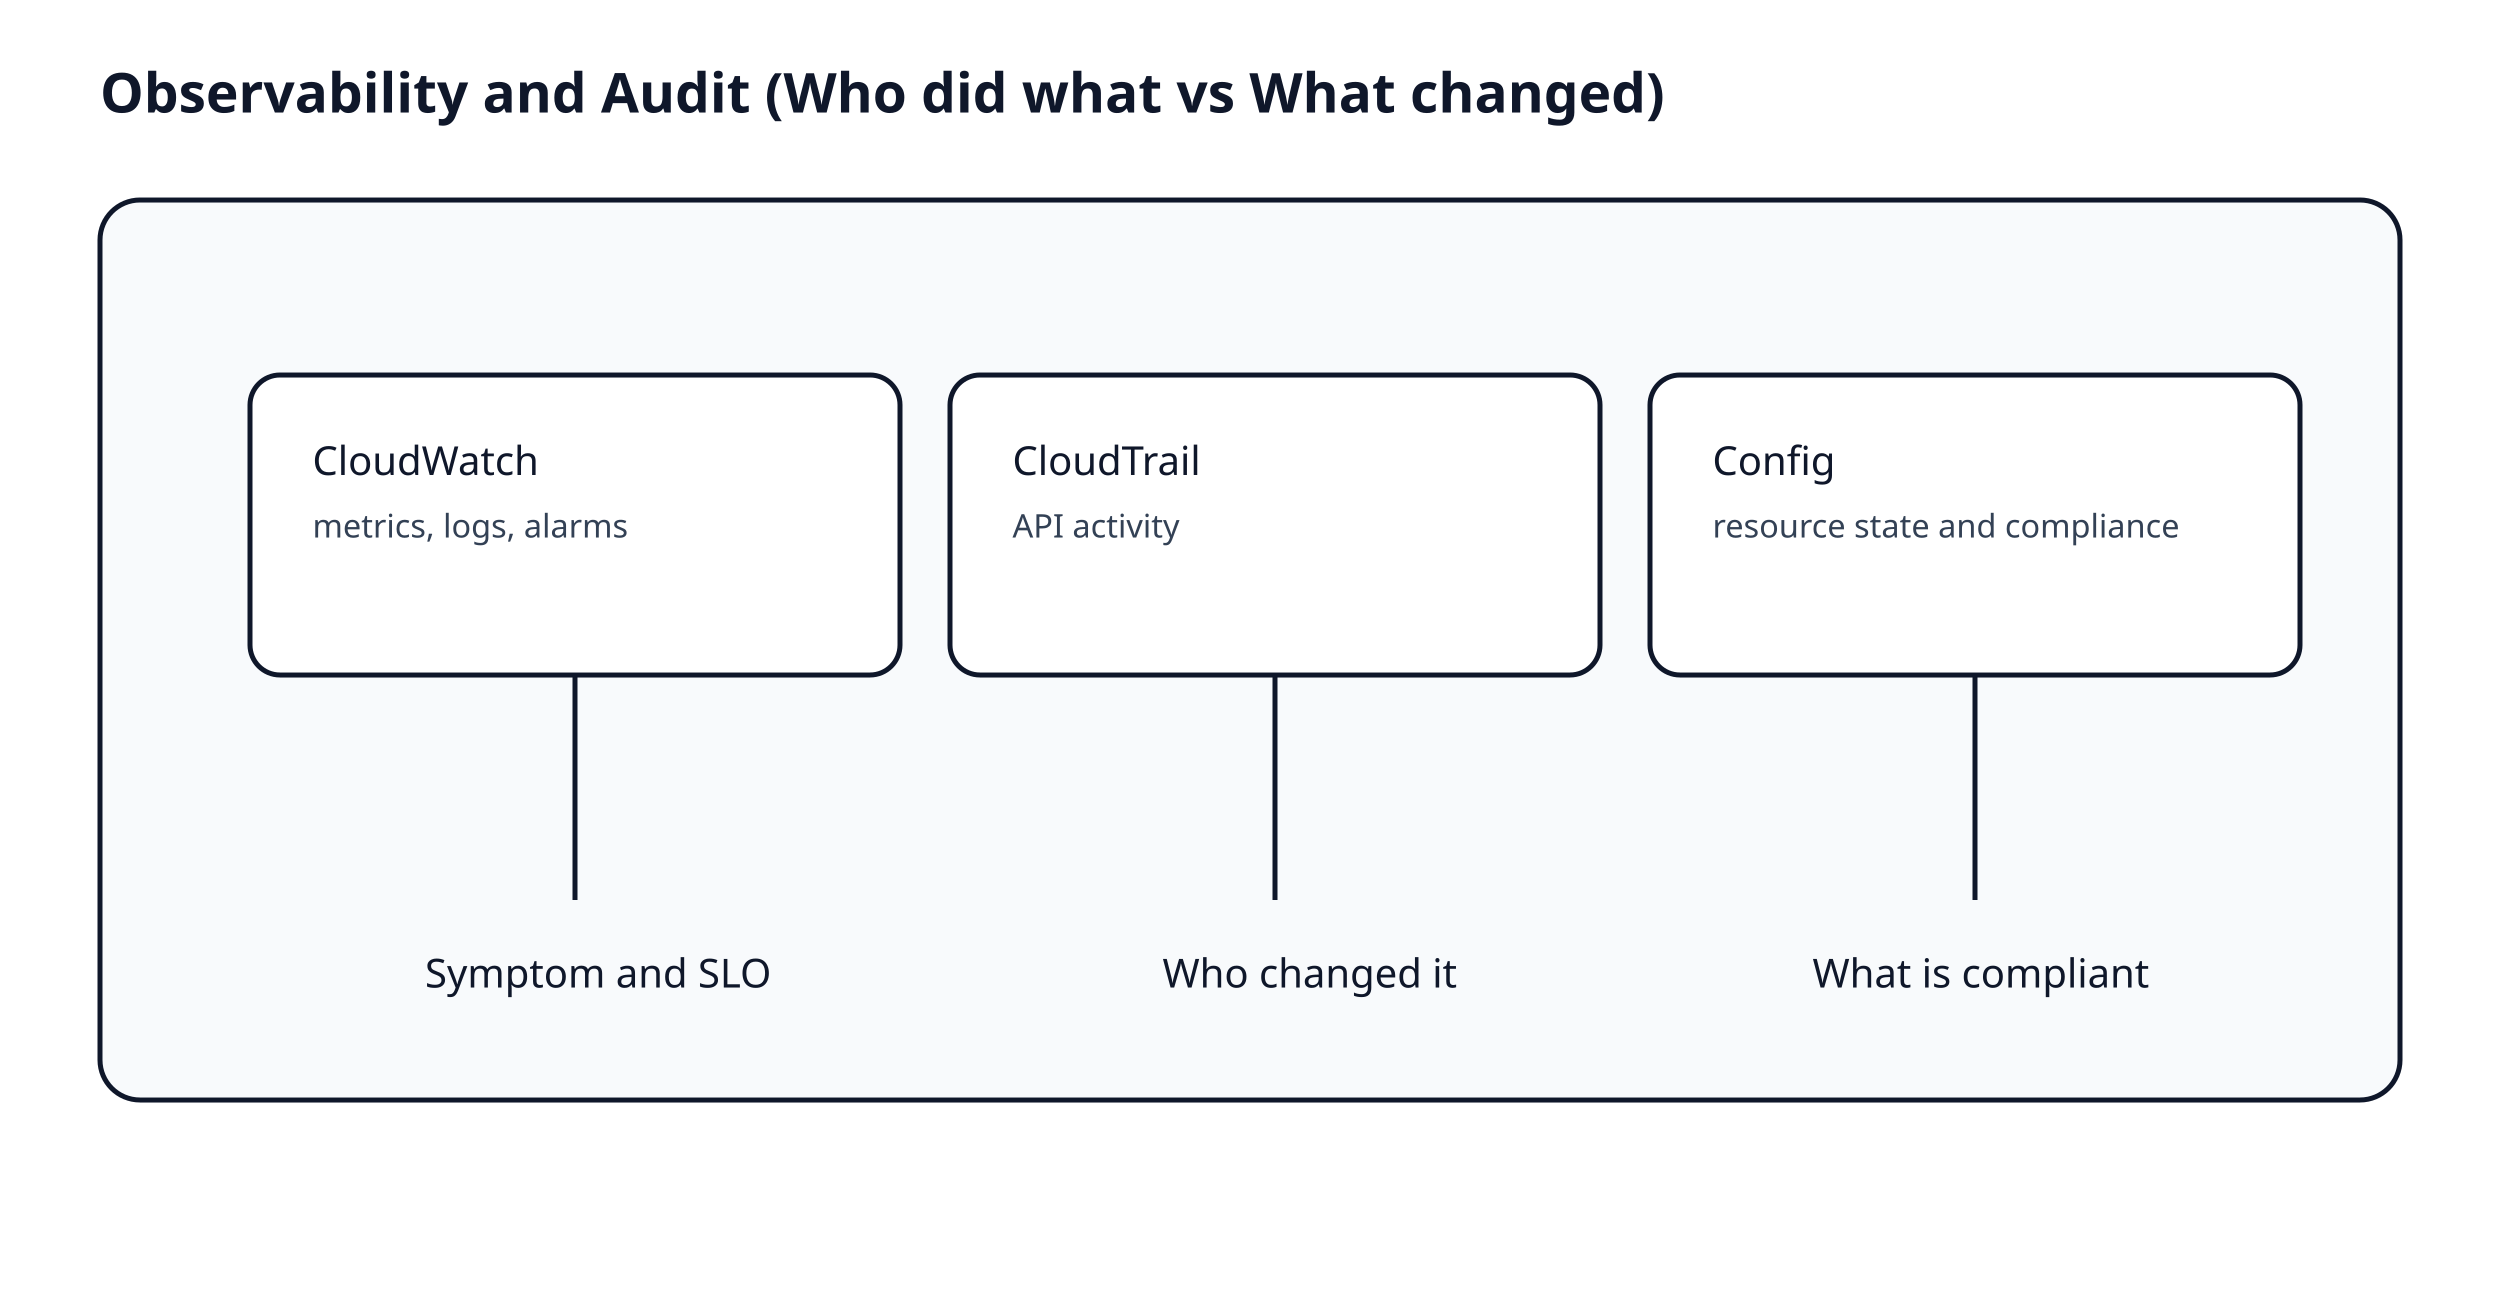
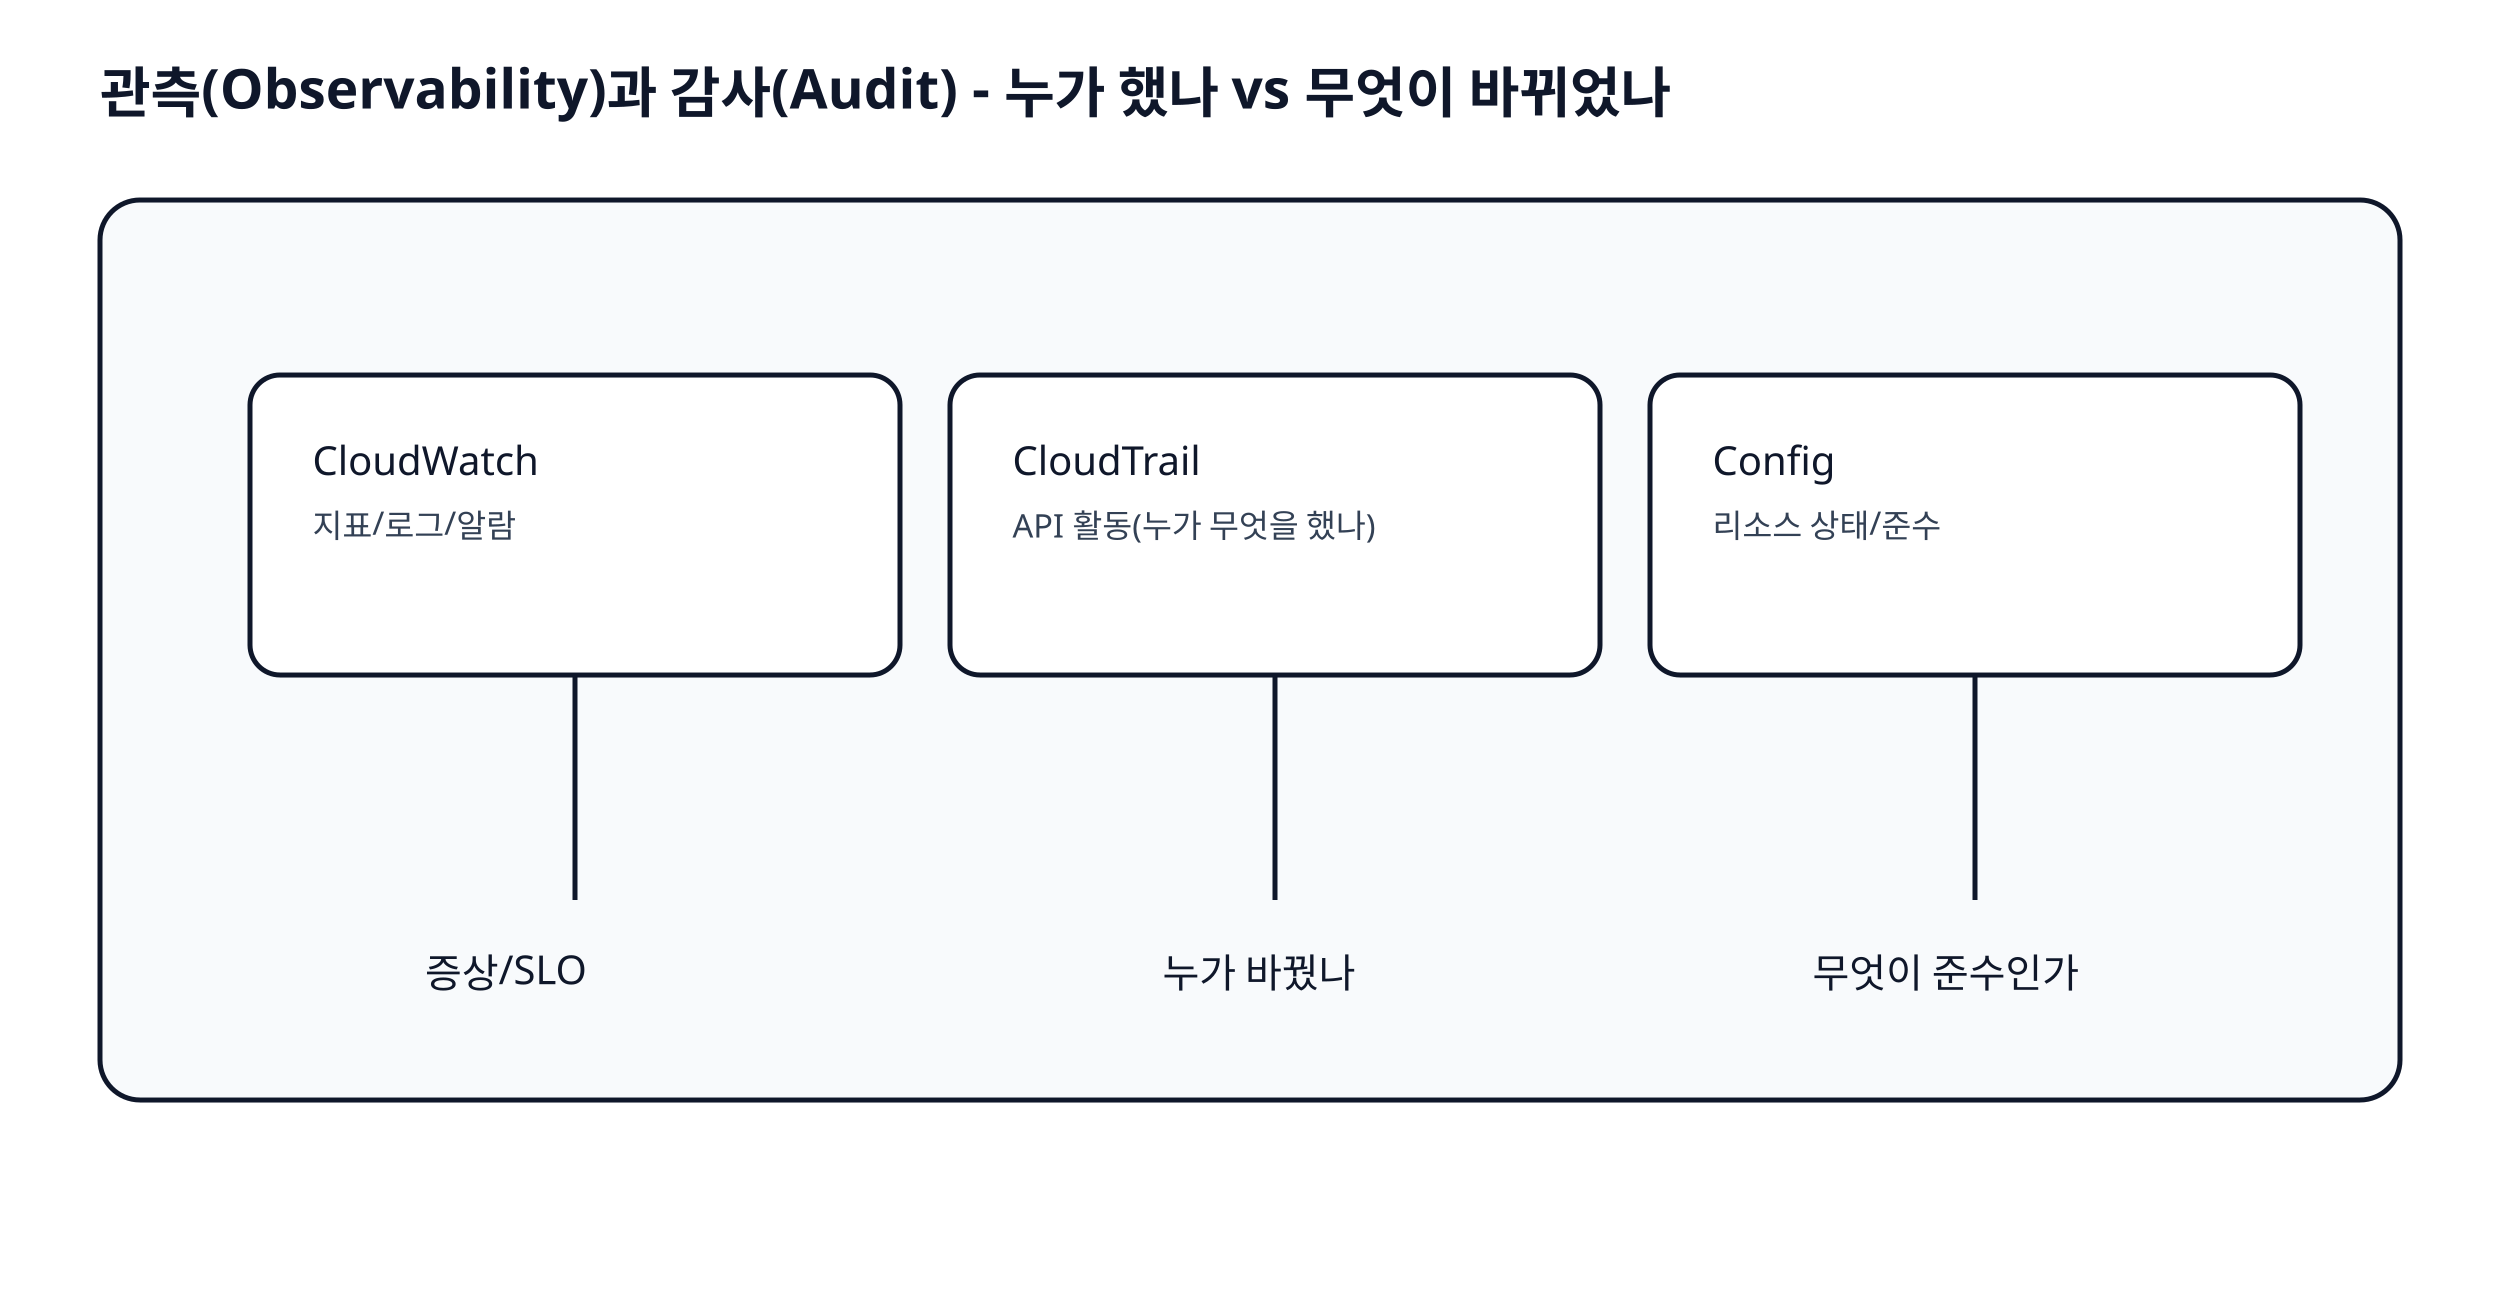
<svg xmlns="http://www.w3.org/2000/svg" width="1000" height="520" viewBox="0 0 1000 520">
  <defs>
    <style>
      .bg { fill: #ffffff; }
      .box { fill: #f8fafc; stroke: #0f172a; stroke-width: 2; }
      .box2 { fill: #ffffff; stroke: #0f172a; stroke-width: 2; }
      .h { font: 700 22px sans-serif; fill: #0f172a; }
      .t { font: 16px sans-serif; fill: #0f172a; }
      .s { font: 13px sans-serif; fill: #334155; }
      .line { stroke: #0f172a; stroke-width: 2; }
    </style>
  </defs>
  <rect class="bg" x="0" y="0" width="1000" height="520" />
-   <text class="h" x="40" y="45">Observability and Audit (Who did what vs What changed)</text>
+   <text class="h" x="40" y="45">관측(Observability)과 감사(Audit) - 누가 했나 vs 무엇이 바뀌었나</text>
  <rect class="box" x="40" y="80" width="920" height="360" rx="16" />
  <rect class="box2" x="100" y="150" width="260" height="120" rx="12" />
  <text class="t" x="125" y="190">CloudWatch</text>
-   <text class="s" x="125" y="215">metrics, logs, alarms</text>
+   <text class="s" x="125" y="215">지표/로그/알람</text>
  <rect class="box2" x="380" y="150" width="260" height="120" rx="12" />
  <text class="t" x="405" y="190">CloudTrail</text>
-   <text class="s" x="405" y="215">API activity</text>
+   <text class="s" x="405" y="215">API 활동(누가 무엇을 했나)</text>
  <rect class="box2" x="660" y="150" width="260" height="120" rx="12" />
  <text class="t" x="685" y="190">Config</text>
-   <text class="s" x="685" y="215">resource state and compliance</text>
+   <text class="s" x="685" y="215">리소스 상태/준수</text>
  <line class="line" x1="230" y1="270" x2="230" y2="360" />
  <line class="line" x1="510" y1="270" x2="510" y2="360" />
  <line class="line" x1="790" y1="270" x2="790" y2="360" />
-   <text class="t" x="170" y="395">Symptom and SLO</text>
-   <text class="t" x="465" y="395">Who changed it</text>
-   <text class="t" x="725" y="395">What is compliant</text>
+   <text class="t" x="170" y="395">증상/SLO</text>
+   <text class="t" x="465" y="395">누가 바꿨나</text>
+   <text class="t" x="725" y="395">무엇이 준수인가</text>
</svg>
